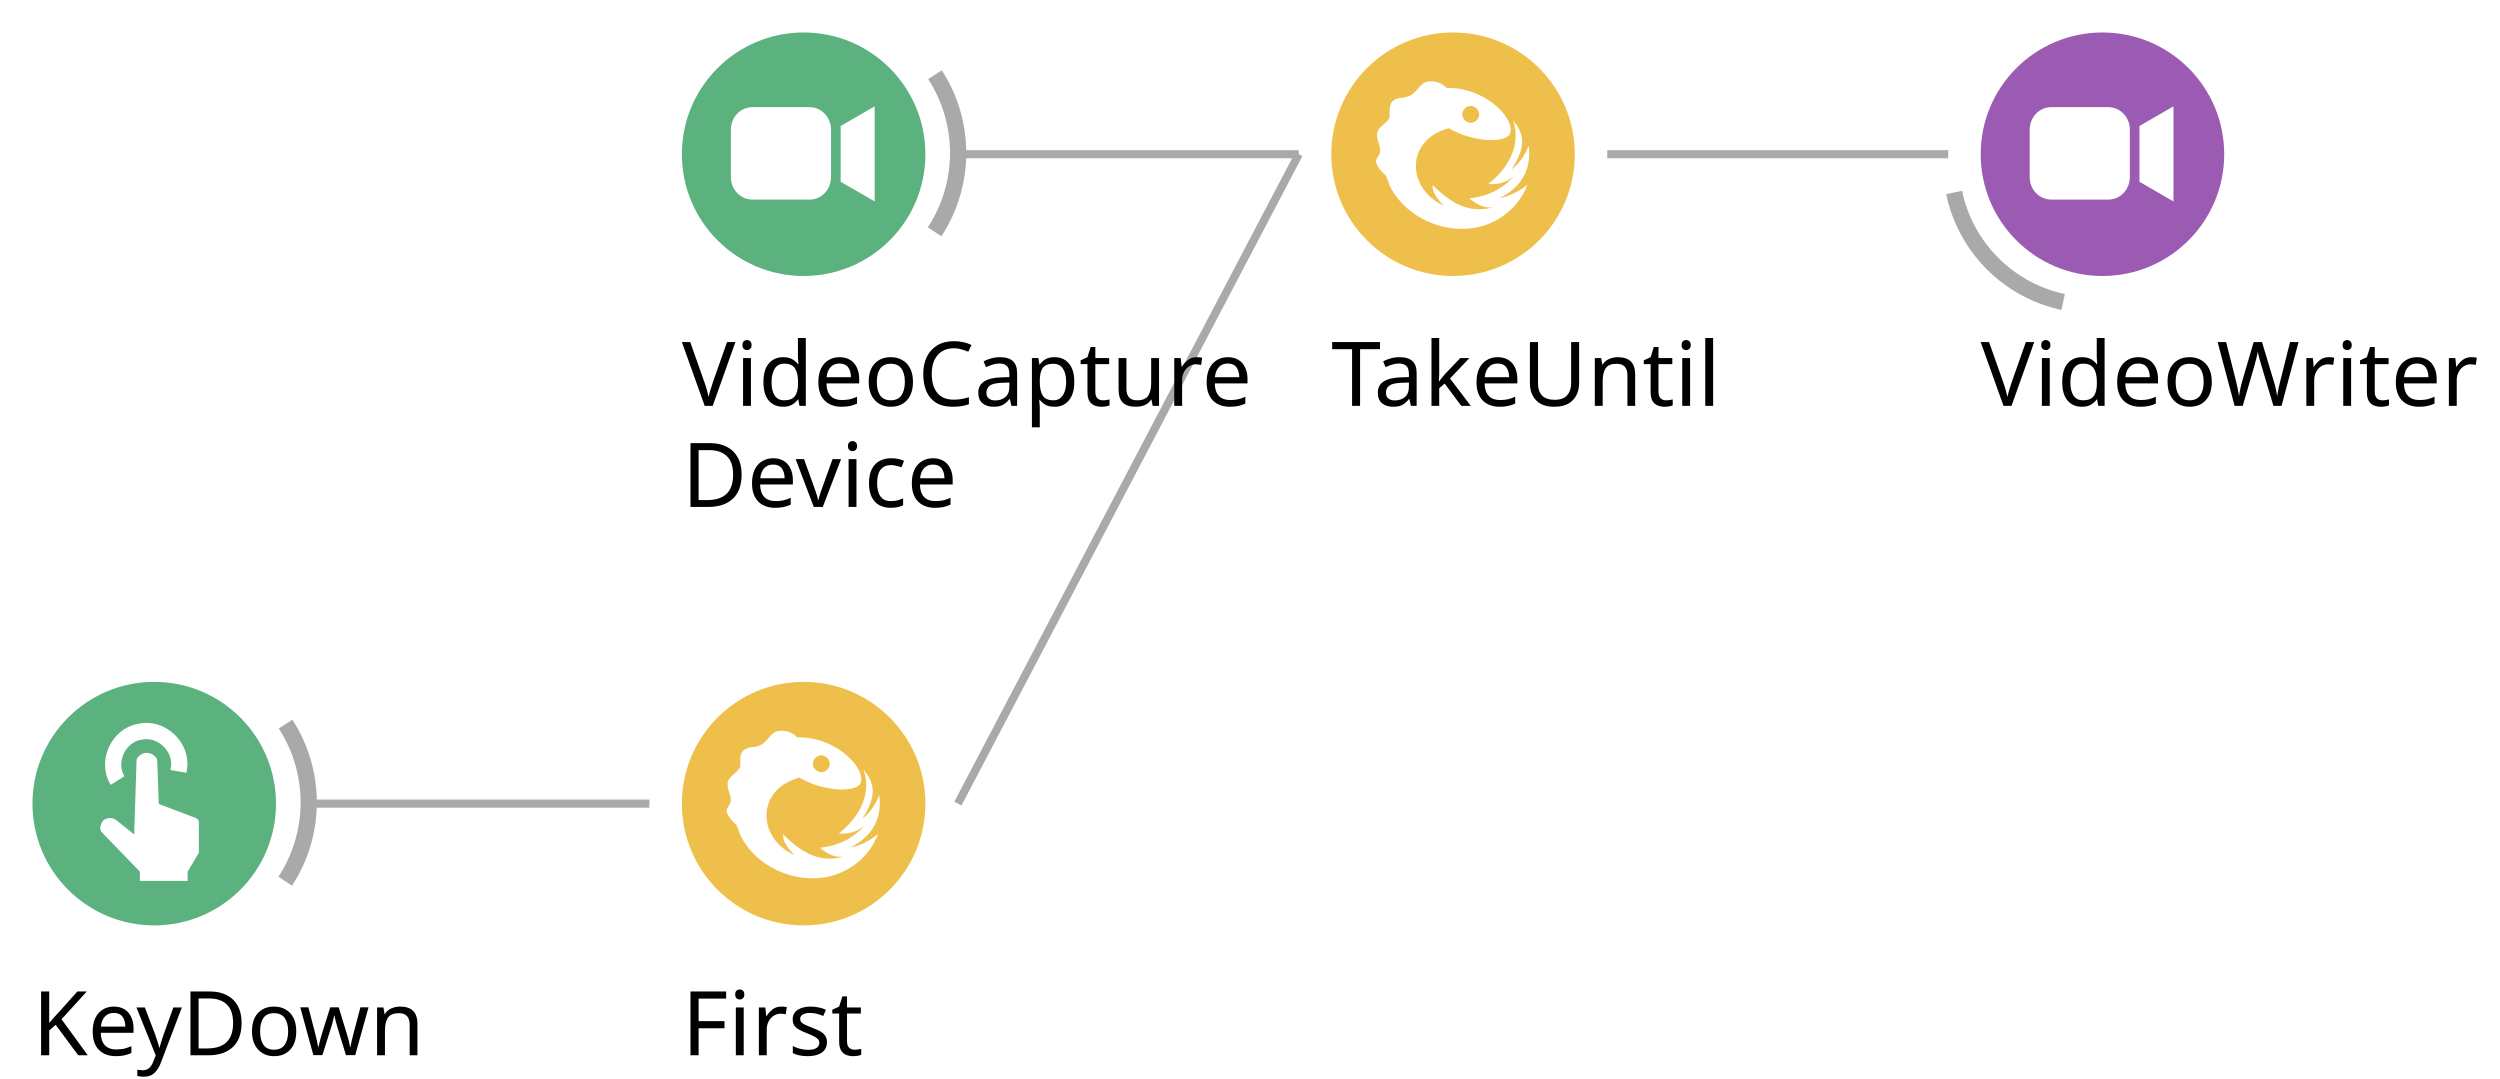
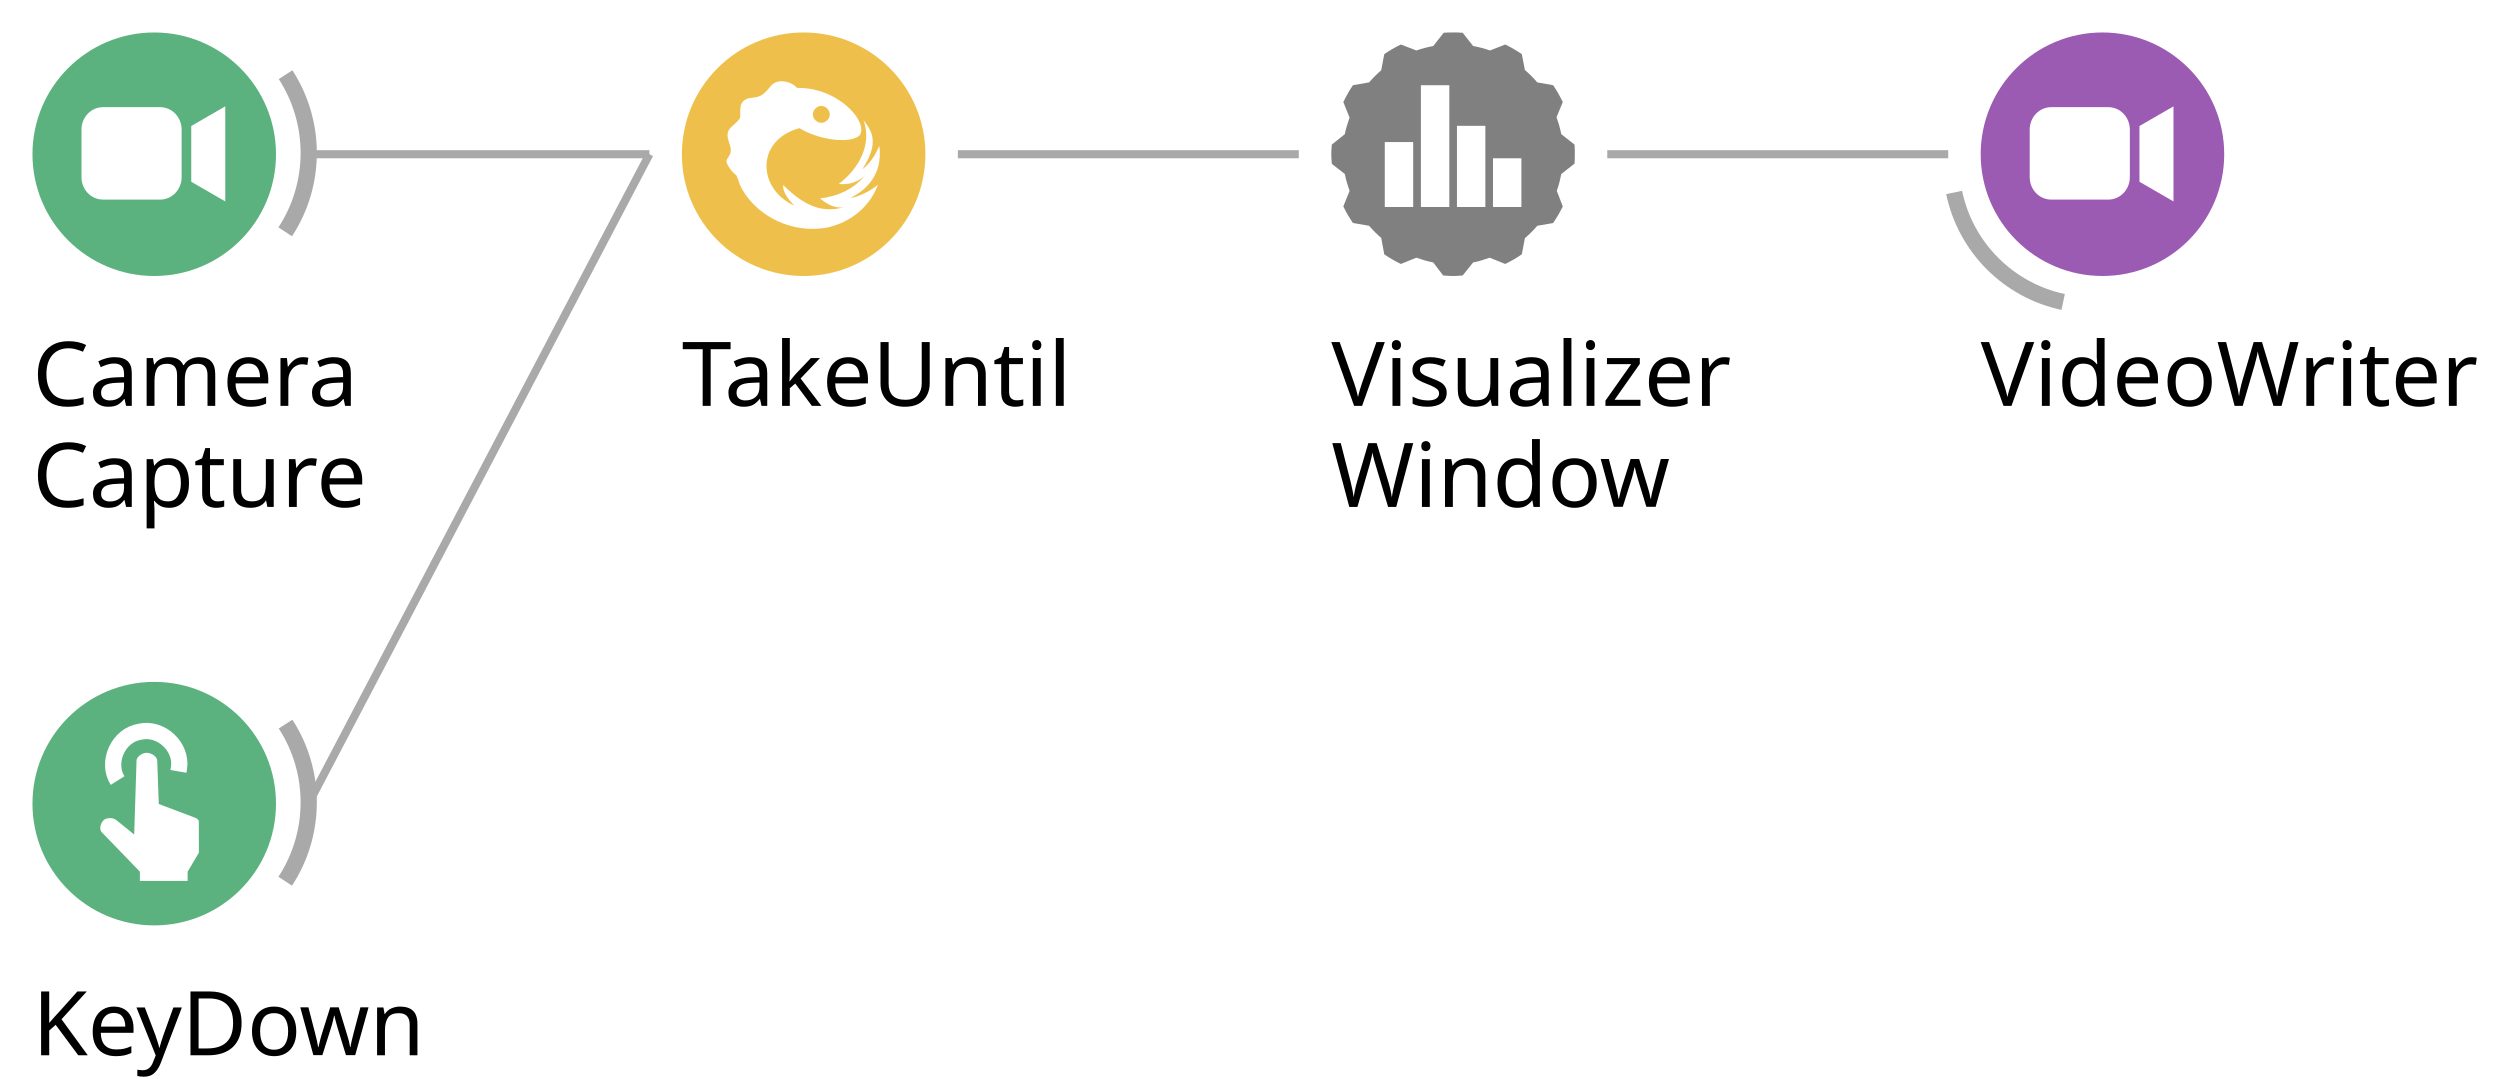
<svg xmlns="http://www.w3.org/2000/svg" width="307.974" height="132.825" id="SvgGdi_output">
  <style>text { fill: #000; } @media (prefers-color-scheme: dark) { text { fill: #eee; } }</style>
  <rect id="background" height="100.00%" style="fill:none;" width="100.00%" y="0.00" x="0.00" />
  <g style="shape-rendering:auto;" id="root_group">
    <line y1="19.00" style="stroke:rgb(169,169,169);fill:none;stroke-linecap:butt;stroke-miterlimit:9;opacity:1;stroke-width:1;stroke-linejoin:miter;" id="2" x2="240.00" y2="19.00" x1="198.00" />
    <line y1="19.00" style="stroke:rgb(169,169,169);fill:none;stroke-linecap:butt;stroke-miterlimit:9;opacity:1;stroke-width:1;stroke-linejoin:miter;" id="3" x2="160.00" y2="19.00" x1="118.00" />
-     <line y1="99.00" style="stroke:rgb(169,169,169);fill:none;stroke-linecap:butt;stroke-miterlimit:9;opacity:1;stroke-width:1;stroke-linejoin:miter;" id="4" x2="160.00" y2="19.00" x1="118.00" />
-     <line y1="99.00" style="stroke:rgb(169,169,169);fill:none;stroke-linecap:butt;stroke-miterlimit:9;opacity:1;stroke-width:1;stroke-linejoin:miter;" id="5" x2="80.00" y2="99.00" x1="38.00" />
+     <line y1="19.00" style="stroke:rgb(169,169,169);fill:none;stroke-linecap:butt;stroke-miterlimit:9;opacity:1;stroke-width:1;stroke-linejoin:miter;" id="4" x2="80.00" y2="19.00" x1="38.00" />
+     <line y1="99.00" style="stroke:rgb(169,169,169);fill:none;stroke-linecap:butt;stroke-miterlimit:9;opacity:1;stroke-width:1;stroke-linejoin:miter;" id="5" x2="80.00" y2="19.00" x1="38.00" />
    <path style="stroke:rgb(169,169,169);fill:none;stroke-linecap:butt;stroke-miterlimit:9;opacity:1;stroke-width:2;stroke-linejoin:miter;" transform="matrix(1.00 0.00 0.00 1.00 244.00 4.00 ) " id="39" d="M 10.158 33.2 C 3.405 31.759 -1.861 26.469 -3.271 19.71 " />
    <ellipse id="40" cy="15.00" cx="15.00" transform="matrix(1.00 0.00 0.00 1.00 244.00 4.00 ) " rx="15.00" ry="15.00" style="stroke:none;opacity:1;fill:rgb(155,91,179);" />
    <path d="M 23.75 9.1 19.559 11.521 19.559 18.394 23.75 20.815 z " style="stroke:none;fill-rule:evenodd;opacity:1;fill:rgb(255,255,255);" transform="matrix(1.00 0.00 0.00 1.00 244.00 4.00 ) " id="44" />
    <path d="M 8.693 9.2 15.719 9.2 C 17.19 9.2 18.374 10.434 18.374 11.966 L 18.374 17.823 C 18.374 19.356 17.19 20.589 15.719 20.589 L 8.693 20.589 C 7.222 20.589 6.038 19.356 6.038 17.823 L 6.038 11.966 C 6.038 10.434 7.222 9.2 8.693 9.2 z " style="stroke:none;fill-rule:evenodd;opacity:1;fill:rgb(255,255,255);" transform="matrix(1.00 0.00 0.00 1.00 244.00 4.00 ) " id="45" />
    <text id="46" transform="matrix(1.00 0.00 0.00 1.00 0.00 0.00 ) " x="244.00px" y="39.00px" style="stroke:none;clip-path:url(#48_text_clipper);font-family:Microsoft Sans Serif;font-size:8.25pt;opacity:1;">
      <tspan dy="8.25pt" id="50">VideoWriter</tspan>
    </text>
-     <ellipse id="54" cy="15.00" cx="15.00" transform="matrix(1.00 0.00 0.00 1.00 164.00 4.00 ) " rx="15.00" ry="15.00" style="stroke:none;opacity:1;fill:rgb(238,192,75);" />
-     <path d="M 12.246 6.014 12.246 6.02 C 12.058 6.02 11.895 6.04 11.767 6.066 10.869 6.353 10.896 6.934 9.877 7.686 8.863 8.264 8.353 7.82 7.615 8.42 6.878 9.016 7.393 10.383 7.084 10.648 6.777 11.18 5.826 11.655 5.652 12.326 5.509 13.185 6.042 13.797 6.021 14.533 6.083 15.146 5.411 15.495 5.508 15.992 5.797 16.804 6.354 17.292 6.617 17.518 6.663 17.55 6.7 17.599 6.715 17.602 6.791 17.792 6.859 17.986 6.955 18.166 6.95 18.14 6.949 18.114 6.943 18.088 6.998 18.305 7.055 18.524 7.133 18.738 8.683 22.099 12.814 24.686 17.342 24.117 19.541 23.848 22.824 22.332 24.166 18.738 23.22 19.587 21.532 20.324 20.777 20.381 23.33 19.105 24.707 16.937 24.32 13.975 23.792 15.233 23.093 16.201 22.221 16.865 24.075 13.976 23.757 12.481 22.385 10.84 23.366 13.539 22.097 16.534 19.332 18.664 20.452 18.785 21.517 18.516 22.502 17.713 21.013 19.374 19.15 20.208 17.014 20.436 18.034 21.303 19.018 21.695 19.959 21.527 17.345 22.249 15.155 21.454 12.49 18.801 12.351 19.515 13.105 20.628 13.883 21.338 9.373 19.383 8.976 13.296 14.469 11.793 14.472 11.793 14.475 11.794 14.478 11.793 17.75 13.707 21.865 13.581 22.051 12.344 22.509 10.861 19.965 7.805 16.162 7.008 15.462 6.871 14.792 6.817 14.154 6.836 14.167 6.836 14.179 6.836 14.191 6.826 13.584 6.177 12.81 6.012 12.246 6.014 z M 17.178 9.047 C 17.724 9.047 18.223 9.544 18.223 10.09 18.223 10.636 17.724 11.133 17.178 11.133 16.632 11.133 16.135 10.636 16.135 10.09 16.135 9.544 16.632 9.047 17.178 9.047 z " style="stroke:none;fill-rule:evenodd;opacity:1;fill:rgb(255,255,255);" transform="matrix(1.00 0.00 0.00 1.00 164.00 4.00 ) " id="57" />
-     <text id="58" transform="matrix(1.00 0.00 0.00 1.00 0.00 0.00 ) " x="164.00px" y="39.00px" style="stroke:none;clip-path:url(#60_text_clipper);font-family:Microsoft Sans Serif;font-size:8.25pt;opacity:1;">
-       <tspan dy="8.25pt" id="62">TakeUntil</tspan>
+     <path transform="matrix(1.00 0.00 0.00 1.00 164.00 4.00 ) " id="54" d="M 15 0 C 15.401 0 15.794 0 16.187 0.033 L 17.476 1.671 C 18.195 1.804 18.878 1.977 19.552 2.218 L 21.429 1.483 C 22.14 1.823 22.829 2.227 23.473 2.67 L 23.849 4.621 C 24.395 5.087 24.913 5.605 25.379 6.151 L 27.33 6.494 C 27.773 7.138 28.177 7.861 28.517 8.571 L 27.746 10.448 C 27.987 11.122 28.196 11.805 28.329 12.523 L 29.967 13.813 C 29.998 14.206 30 14.599 30 15 30 15.392 29.997 15.769 29.967 16.154 L 28.329 17.44 C 28.198 18.146 28.017 18.852 27.782 19.516 L 28.517 21.429 C 28.176 22.143 27.775 22.826 27.33 23.473 L 25.379 23.813 C 24.913 24.358 24.395 24.877 23.849 25.342 L 23.473 27.33 C 22.828 27.774 22.14 28.177 21.429 28.517 L 19.516 27.746 C 18.851 27.982 18.184 28.198 17.476 28.329 L 16.187 29.934 C 15.793 29.965 15.401 30 15 30 14.599 30 14.173 29.966 13.78 29.934 L 12.56 28.329 C 11.862 28.2 11.141 27.977 10.484 27.746 L 8.571 28.517 C 7.856 28.176 7.174 27.776 6.527 27.33 L 6.151 25.306 C 5.617 24.848 5.114 24.348 4.658 23.813 L 2.67 23.473 C 2.225 22.826 1.824 22.143 1.483 21.429 L 2.254 19.516 C 2.023 18.859 1.8 18.138 1.671 17.44 L 0.066 16.187 C 0.035 15.794 -9.272993E-05 15.401 -9.272993E-05 15 -9.272993E-05 14.599 0.035 14.206 0.066 13.813 L 1.671 12.524 C 1.802 11.816 2.019 11.149 2.254 10.484 L 1.483 8.571 C 1.823 7.861 2.227 7.138 2.67 6.494 L 4.658 6.151 C 5.114 5.616 5.617 5.116 6.151 4.658 L 6.527 2.67 C 7.174 2.225 7.857 1.824 8.571 1.483 L 10.484 2.218 C 11.148 1.983 11.854 1.802 12.56 1.671 L 13.846 0.033 C 14.231 0.003 14.608 -0 15 -0 z " style="stroke:none;fill-rule:evenodd;opacity:1;fill:rgb(128,128,128);" />
+     <rect id="61" height="8.00" style="stroke:none;opacity:1;fill:rgb(255,255,255);" transform="matrix(1.00 0.00 0.00 1.00 164.00 4.00 ) " width="3.50" y="13.50" x="6.59" />
+     <rect id="62" height="15.00" style="stroke:none;opacity:1;fill:rgb(255,255,255);" transform="matrix(1.00 0.00 0.00 1.00 164.00 4.00 ) " width="3.50" y="6.50" x="11.04" />
+     <rect id="63" height="10.00" style="stroke:none;opacity:1;fill:rgb(255,255,255);" transform="matrix(1.00 0.00 0.00 1.00 164.00 4.00 ) " width="3.50" y="11.50" x="15.48" />
+     <rect id="64" height="6.00" style="stroke:none;opacity:1;fill:rgb(255,255,255);" transform="matrix(1.00 0.00 0.00 1.00 164.00 4.00 ) " width="3.50" y="15.50" x="19.92" />
+     <text id="65" transform="matrix(1.00 0.00 0.00 1.00 0.00 0.00 ) " x="164.00px" y="39.00px" style="stroke:none;clip-path:url(#67_text_clipper);font-family:Microsoft Sans Serif;font-size:8.25pt;opacity:1;">
+       <tspan dy="8.25pt" id="69">Visualizer</tspan>
    </text>
-     <path d="M 31.179 5.2 C 34.998 11.092 34.981 18.682 31.136 24.557 " style="stroke:rgb(169,169,169);fill:none;stroke-linecap:butt;stroke-miterlimit:9;opacity:1;stroke-width:2;stroke-linejoin:miter;" transform="matrix(1.00 0.00 0.00 1.00 84.00 4.00 ) " id="67" />
-     <ellipse id="68" cy="15.00" cx="15.00" transform="matrix(1.00 0.00 0.00 1.00 84.00 4.00 ) " rx="15.00" ry="15.00" style="stroke:none;opacity:1;fill:rgb(91,178,126);" />
-     <path d="M 23.75 9.1 19.559 11.521 19.559 18.394 23.75 20.815 z " style="stroke:none;fill-rule:evenodd;opacity:1;fill:rgb(255,255,255);" transform="matrix(1.00 0.00 0.00 1.00 84.00 4.00 ) " id="69" />
-     <path d="M 8.693 9.2 15.719 9.2 C 17.19 9.2 18.374 10.434 18.374 11.966 L 18.374 17.823 C 18.374 19.356 17.19 20.589 15.719 20.589 L 8.693 20.589 C 7.222 20.589 6.038 19.356 6.038 17.823 L 6.038 11.966 C 6.038 10.434 7.222 9.2 8.693 9.2 z " style="stroke:none;fill-rule:evenodd;opacity:1;fill:rgb(255,255,255);" transform="matrix(1.00 0.00 0.00 1.00 84.00 4.00 ) " id="70" />
-     <text id="71" transform="matrix(1.00 0.00 0.00 1.00 0.00 0.00 ) " x="84.00px" y="39.00px" style="stroke:none;clip-path:url(#73_text_clipper);font-family:Microsoft Sans Serif;font-size:8.25pt;opacity:1;">
-       <tspan dy="8.25pt" id="75">VideoCapture</tspan>
+     <text id="71" transform="matrix(1.00 0.00 0.00 1.00 0.00 0.00 ) " x="164.00px" y="51.45px" style="stroke:none;clip-path:url(#73_text_clipper);font-family:Microsoft Sans Serif;font-size:8.25pt;opacity:1;">
+       <tspan dy="8.25pt" id="75">Window</tspan>
    </text>
-     <text id="77" transform="matrix(1.00 0.00 0.00 1.00 0.00 0.00 ) " x="84.00px" y="51.45px" style="stroke:none;clip-path:url(#79_text_clipper);font-family:Microsoft Sans Serif;font-size:8.25pt;opacity:1;">
-       <tspan dy="8.25pt" id="81">Device</tspan>
+     <ellipse id="79" cy="15.00" cx="15.00" transform="matrix(1.00 0.00 0.00 1.00 84.00 4.00 ) " rx="15.00" ry="15.00" style="stroke:none;opacity:1;fill:rgb(238,192,75);" />
+     <path style="stroke:none;fill-rule:evenodd;opacity:1;fill:rgb(255,255,255);" transform="matrix(1.00 0.00 0.00 1.00 84.00 4.00 ) " id="82" d="M 12.246 6.014 12.246 6.02 C 12.058 6.02 11.895 6.04 11.767 6.066 10.869 6.353 10.896 6.934 9.877 7.686 8.863 8.264 8.353 7.82 7.615 8.42 6.878 9.016 7.393 10.383 7.084 10.648 6.777 11.18 5.826 11.655 5.652 12.326 5.509 13.185 6.042 13.797 6.021 14.533 6.083 15.146 5.411 15.495 5.508 15.992 5.797 16.804 6.354 17.292 6.617 17.518 6.663 17.55 6.7 17.599 6.715 17.602 6.791 17.792 6.859 17.986 6.955 18.166 6.95 18.14 6.949 18.114 6.943 18.088 6.998 18.305 7.055 18.524 7.133 18.738 8.683 22.099 12.814 24.686 17.342 24.117 19.541 23.848 22.824 22.332 24.166 18.738 23.22 19.587 21.532 20.324 20.777 20.381 23.33 19.105 24.707 16.937 24.32 13.975 23.792 15.233 23.093 16.201 22.221 16.865 24.075 13.976 23.757 12.481 22.385 10.84 23.366 13.539 22.097 16.534 19.332 18.664 20.452 18.785 21.517 18.516 22.502 17.713 21.013 19.374 19.15 20.208 17.014 20.436 18.034 21.303 19.018 21.695 19.959 21.527 17.345 22.249 15.155 21.454 12.49 18.801 12.351 19.515 13.105 20.628 13.883 21.338 9.373 19.383 8.976 13.296 14.469 11.793 14.472 11.793 14.475 11.794 14.478 11.793 17.75 13.707 21.865 13.581 22.051 12.344 22.509 10.861 19.965 7.805 16.162 7.008 15.462 6.871 14.792 6.817 14.154 6.836 14.167 6.836 14.179 6.836 14.191 6.826 13.584 6.177 12.81 6.012 12.246 6.014 z M 17.178 9.047 C 17.724 9.047 18.223 9.544 18.223 10.09 18.223 10.636 17.724 11.133 17.178 11.133 16.632 11.133 16.135 10.636 16.135 10.09 16.135 9.544 16.632 9.047 17.178 9.047 z " />
+     <text id="83" transform="matrix(1.00 0.00 0.00 1.00 0.00 0.00 ) " x="84.00px" y="39.00px" style="stroke:none;clip-path:url(#85_text_clipper);font-family:Microsoft Sans Serif;font-size:8.25pt;opacity:1;">
+       <tspan dy="8.25pt" id="87">TakeUntil</tspan>
    </text>
-     <ellipse id="83" cy="15.00" cx="15.00" transform="matrix(1.00 0.00 0.00 1.00 84.00 84.00 ) " rx="15.00" ry="15.00" style="stroke:none;opacity:1;fill:rgb(238,192,75);" />
-     <path d="M 12.246 6.014 12.246 6.02 C 12.058 6.02 11.895 6.04 11.767 6.066 10.869 6.353 10.896 6.934 9.877 7.686 8.863 8.264 8.353 7.82 7.615 8.42 6.878 9.016 7.393 10.383 7.084 10.648 6.777 11.18 5.826 11.655 5.652 12.326 5.509 13.185 6.042 13.797 6.021 14.533 6.083 15.146 5.411 15.495 5.508 15.992 5.797 16.804 6.354 17.292 6.617 17.518 6.663 17.55 6.7 17.599 6.715 17.602 6.791 17.792 6.859 17.986 6.955 18.166 6.95 18.14 6.949 18.114 6.943 18.088 6.998 18.305 7.055 18.524 7.133 18.738 8.683 22.099 12.814 24.686 17.342 24.117 19.541 23.848 22.824 22.332 24.166 18.738 23.22 19.587 21.532 20.324 20.777 20.381 23.33 19.105 24.707 16.937 24.32 13.975 23.792 15.233 23.093 16.201 22.221 16.865 24.075 13.976 23.757 12.481 22.385 10.84 23.366 13.539 22.097 16.534 19.332 18.664 20.452 18.785 21.517 18.516 22.502 17.713 21.013 19.374 19.15 20.208 17.014 20.436 18.034 21.303 19.018 21.695 19.959 21.527 17.345 22.249 15.155 21.454 12.49 18.801 12.351 19.515 13.105 20.628 13.883 21.338 9.373 19.383 8.976 13.296 14.469 11.793 14.472 11.793 14.475 11.794 14.478 11.793 17.75 13.707 21.865 13.581 22.051 12.344 22.509 10.861 19.965 7.805 16.162 7.008 15.462 6.871 14.792 6.817 14.154 6.836 14.167 6.836 14.179 6.836 14.191 6.826 13.584 6.177 12.81 6.012 12.246 6.014 z M 17.178 9.047 C 17.724 9.047 18.223 9.544 18.223 10.09 18.223 10.636 17.724 11.133 17.178 11.133 16.632 11.133 16.135 10.636 16.135 10.09 16.135 9.544 16.632 9.047 17.178 9.047 z " style="stroke:none;fill-rule:evenodd;opacity:1;fill:rgb(255,255,255);" transform="matrix(1.00 0.00 0.00 1.00 84.00 84.00 ) " id="84" />
-     <text id="85" transform="matrix(1.00 0.00 0.00 1.00 0.00 0.00 ) " x="84.00px" y="119.00px" style="stroke:none;clip-path:url(#87_text_clipper);font-family:Microsoft Sans Serif;font-size:8.25pt;opacity:1;">
-       <tspan dy="8.25pt" id="89">First</tspan>
+     <path d="M 31.179 5.2 C 34.998 11.092 34.981 18.682 31.136 24.557 " style="stroke:rgb(169,169,169);fill:none;stroke-linecap:butt;stroke-miterlimit:9;opacity:1;stroke-width:2;stroke-linejoin:miter;" transform="matrix(1.00 0.00 0.00 1.00 4.00 4.00 ) " id="92" />
+     <ellipse id="93" cy="15.00" cx="15.00" transform="matrix(1.00 0.00 0.00 1.00 4.00 4.00 ) " rx="15.00" ry="15.00" style="stroke:none;opacity:1;fill:rgb(91,178,126);" />
+     <path d="M 23.75 9.1 19.559 11.521 19.559 18.394 23.75 20.815 z " style="stroke:none;fill-rule:evenodd;opacity:1;fill:rgb(255,255,255);" transform="matrix(1.00 0.00 0.00 1.00 4.00 4.00 ) " id="94" />
+     <path d="M 8.693 9.2 15.719 9.2 C 17.19 9.2 18.374 10.434 18.374 11.966 L 18.374 17.823 C 18.374 19.356 17.19 20.589 15.719 20.589 L 8.693 20.589 C 7.222 20.589 6.038 19.356 6.038 17.823 L 6.038 11.966 C 6.038 10.434 7.222 9.2 8.693 9.2 z " style="stroke:none;fill-rule:evenodd;opacity:1;fill:rgb(255,255,255);" transform="matrix(1.00 0.00 0.00 1.00 4.00 4.00 ) " id="95" />
+     <text id="96" transform="matrix(1.00 0.00 0.00 1.00 0.00 0.00 ) " x="4.00px" y="39.00px" style="stroke:none;clip-path:url(#98_text_clipper);font-family:Microsoft Sans Serif;font-size:8.25pt;opacity:1;">
+       <tspan dy="8.25pt" id="100">Camera</tspan>
    </text>
-     <path d="M 31.179 5.2 C 34.998 11.092 34.981 18.682 31.136 24.557 " style="stroke:rgb(169,169,169);fill:none;stroke-linecap:butt;stroke-miterlimit:9;opacity:1;stroke-width:2;stroke-linejoin:miter;" transform="matrix(1.00 0.00 0.00 1.00 4.00 84.00 ) " id="91" />
-     <ellipse id="92" cy="15.00" cx="15.00" transform="matrix(1.00 0.00 0.00 1.00 4.00 84.00 ) " rx="15.00" ry="15.00" style="stroke:none;opacity:1;fill:rgb(91,178,126);" />
-     <path style="stroke:none;fill-rule:evenodd;opacity:1;fill:rgb(255,255,255);" transform="matrix(1.00 0.00 0.00 1.00 4.00 84.00 ) " id="96" d="M 8.54 18.526 C 8.155 18.14 8.427 17.373 8.751 17.049 9.069 16.731 9.886 16.655 10.34 17.036 L 12.53 18.805 12.821 9.664 C 12.821 9.306 13.425 8.74 14.053 8.74 14.799 8.74 15.368 9.316 15.368 9.695 L 15.559 15.043 20.064 16.746 C 20.25 16.81 20.495 16.995 20.495 17.222 L 20.498 21.05 19.113 23.38 19.113 24.518 13.232 24.518 13.232 23.38 z " />
-     <path transform="matrix(1.00 0.00 0.00 1.00 4.00 84.00 ) " id="97" d="M 10.482 12.156 C 9.064 9.888 10.573 6.569 13.215 6.147 15.816 5.523 18.483 8.01 18.043 10.649 L 17.977 11.026 " style="stroke:rgb(255,255,255);fill:none;stroke-linecap:butt;stroke-miterlimit:9;opacity:1;stroke-width:2;stroke-linejoin:miter;" />
-     <text id="98" transform="matrix(1.00 0.00 0.00 1.00 0.00 0.00 ) " x="4.00px" y="119.00px" style="stroke:none;clip-path:url(#100_text_clipper);font-family:Microsoft Sans Serif;font-size:8.25pt;opacity:1;">
-       <tspan dy="8.25pt" id="102">KeyDown</tspan>
+     <text id="102" transform="matrix(1.00 0.00 0.00 1.00 0.00 0.00 ) " x="4.00px" y="51.45px" style="stroke:none;clip-path:url(#104_text_clipper);font-family:Microsoft Sans Serif;font-size:8.25pt;opacity:1;">
+       <tspan dy="8.25pt" id="106">Capture</tspan>
+     </text>
+     <path d="M 31.179 5.2 C 34.998 11.092 34.981 18.682 31.136 24.557 " style="stroke:rgb(169,169,169);fill:none;stroke-linecap:butt;stroke-miterlimit:9;opacity:1;stroke-width:2;stroke-linejoin:miter;" transform="matrix(1.00 0.00 0.00 1.00 4.00 84.00 ) " id="108" />
+     <ellipse id="109" cy="15.00" cx="15.00" transform="matrix(1.00 0.00 0.00 1.00 4.00 84.00 ) " rx="15.00" ry="15.00" style="stroke:none;opacity:1;fill:rgb(91,178,126);" />
+     <path style="stroke:none;fill-rule:evenodd;opacity:1;fill:rgb(255,255,255);" transform="matrix(1.00 0.00 0.00 1.00 4.00 84.00 ) " id="113" d="M 8.54 18.526 C 8.155 18.14 8.427 17.373 8.751 17.049 9.069 16.731 9.886 16.655 10.34 17.036 L 12.53 18.805 12.821 9.664 C 12.821 9.306 13.425 8.74 14.053 8.74 14.799 8.74 15.368 9.316 15.368 9.695 L 15.559 15.043 20.064 16.746 C 20.25 16.81 20.495 16.995 20.495 17.222 L 20.498 21.05 19.113 23.38 19.113 24.518 13.232 24.518 13.232 23.38 z " />
+     <path transform="matrix(1.00 0.00 0.00 1.00 4.00 84.00 ) " id="114" d="M 10.482 12.156 C 9.064 9.888 10.573 6.569 13.215 6.147 15.816 5.523 18.483 8.01 18.043 10.649 L 17.977 11.026 " style="stroke:rgb(255,255,255);fill:none;stroke-linecap:butt;stroke-miterlimit:9;opacity:1;stroke-width:2;stroke-linejoin:miter;" />
+     <text id="115" transform="matrix(1.00 0.00 0.00 1.00 0.00 0.00 ) " x="4.00px" y="119.00px" style="stroke:none;clip-path:url(#117_text_clipper);font-family:Microsoft Sans Serif;font-size:8.25pt;opacity:1;">
+       <tspan dy="8.25pt" id="119">KeyDown</tspan>
    </text>
  </g>
  <defs id="clips_hatches_and_gradients">
    <clipPath id="48_text_clipper">
      <rect x="244.00" y="39.00" width="62.97" height="13.83" id="49" />
    </clipPath>
-     <clipPath id="60_text_clipper">
-       <rect x="164.00" y="39.00" width="51.65" height="13.83" id="61" />
+     <clipPath id="67_text_clipper">
+       <rect x="164.00" y="39.00" width="52.98" height="27.65" id="68" />
    </clipPath>
    <clipPath id="73_text_clipper">
-       <rect x="84.00" y="39.00" width="73.01" height="27.65" id="74" />
+       <rect x="164.00" y="51.45" width="52.98" height="27.65" id="74" />
    </clipPath>
-     <clipPath id="79_text_clipper">
-       <rect x="84.00" y="51.45" width="73.01" height="27.65" id="80" />
+     <clipPath id="85_text_clipper">
+       <rect x="84.00" y="39.00" width="51.65" height="13.83" id="86" />
    </clipPath>
-     <clipPath id="87_text_clipper">
-       <rect x="84.00" y="119.00" width="25.76" height="13.83" id="88" />
+     <clipPath id="98_text_clipper">
+       <rect x="4.00" y="39.00" width="43.97" height="27.65" id="99" />
    </clipPath>
-     <clipPath id="100_text_clipper">
-       <rect x="4.00" y="119.00" width="52.15" height="13.83" id="101" />
+     <clipPath id="104_text_clipper">
+       <rect x="4.00" y="51.45" width="43.97" height="27.65" id="105" />
+     </clipPath>
+     <clipPath id="117_text_clipper">
+       <rect x="4.00" y="119.00" width="52.15" height="13.83" id="118" />
    </clipPath>
  </defs>
</svg>
